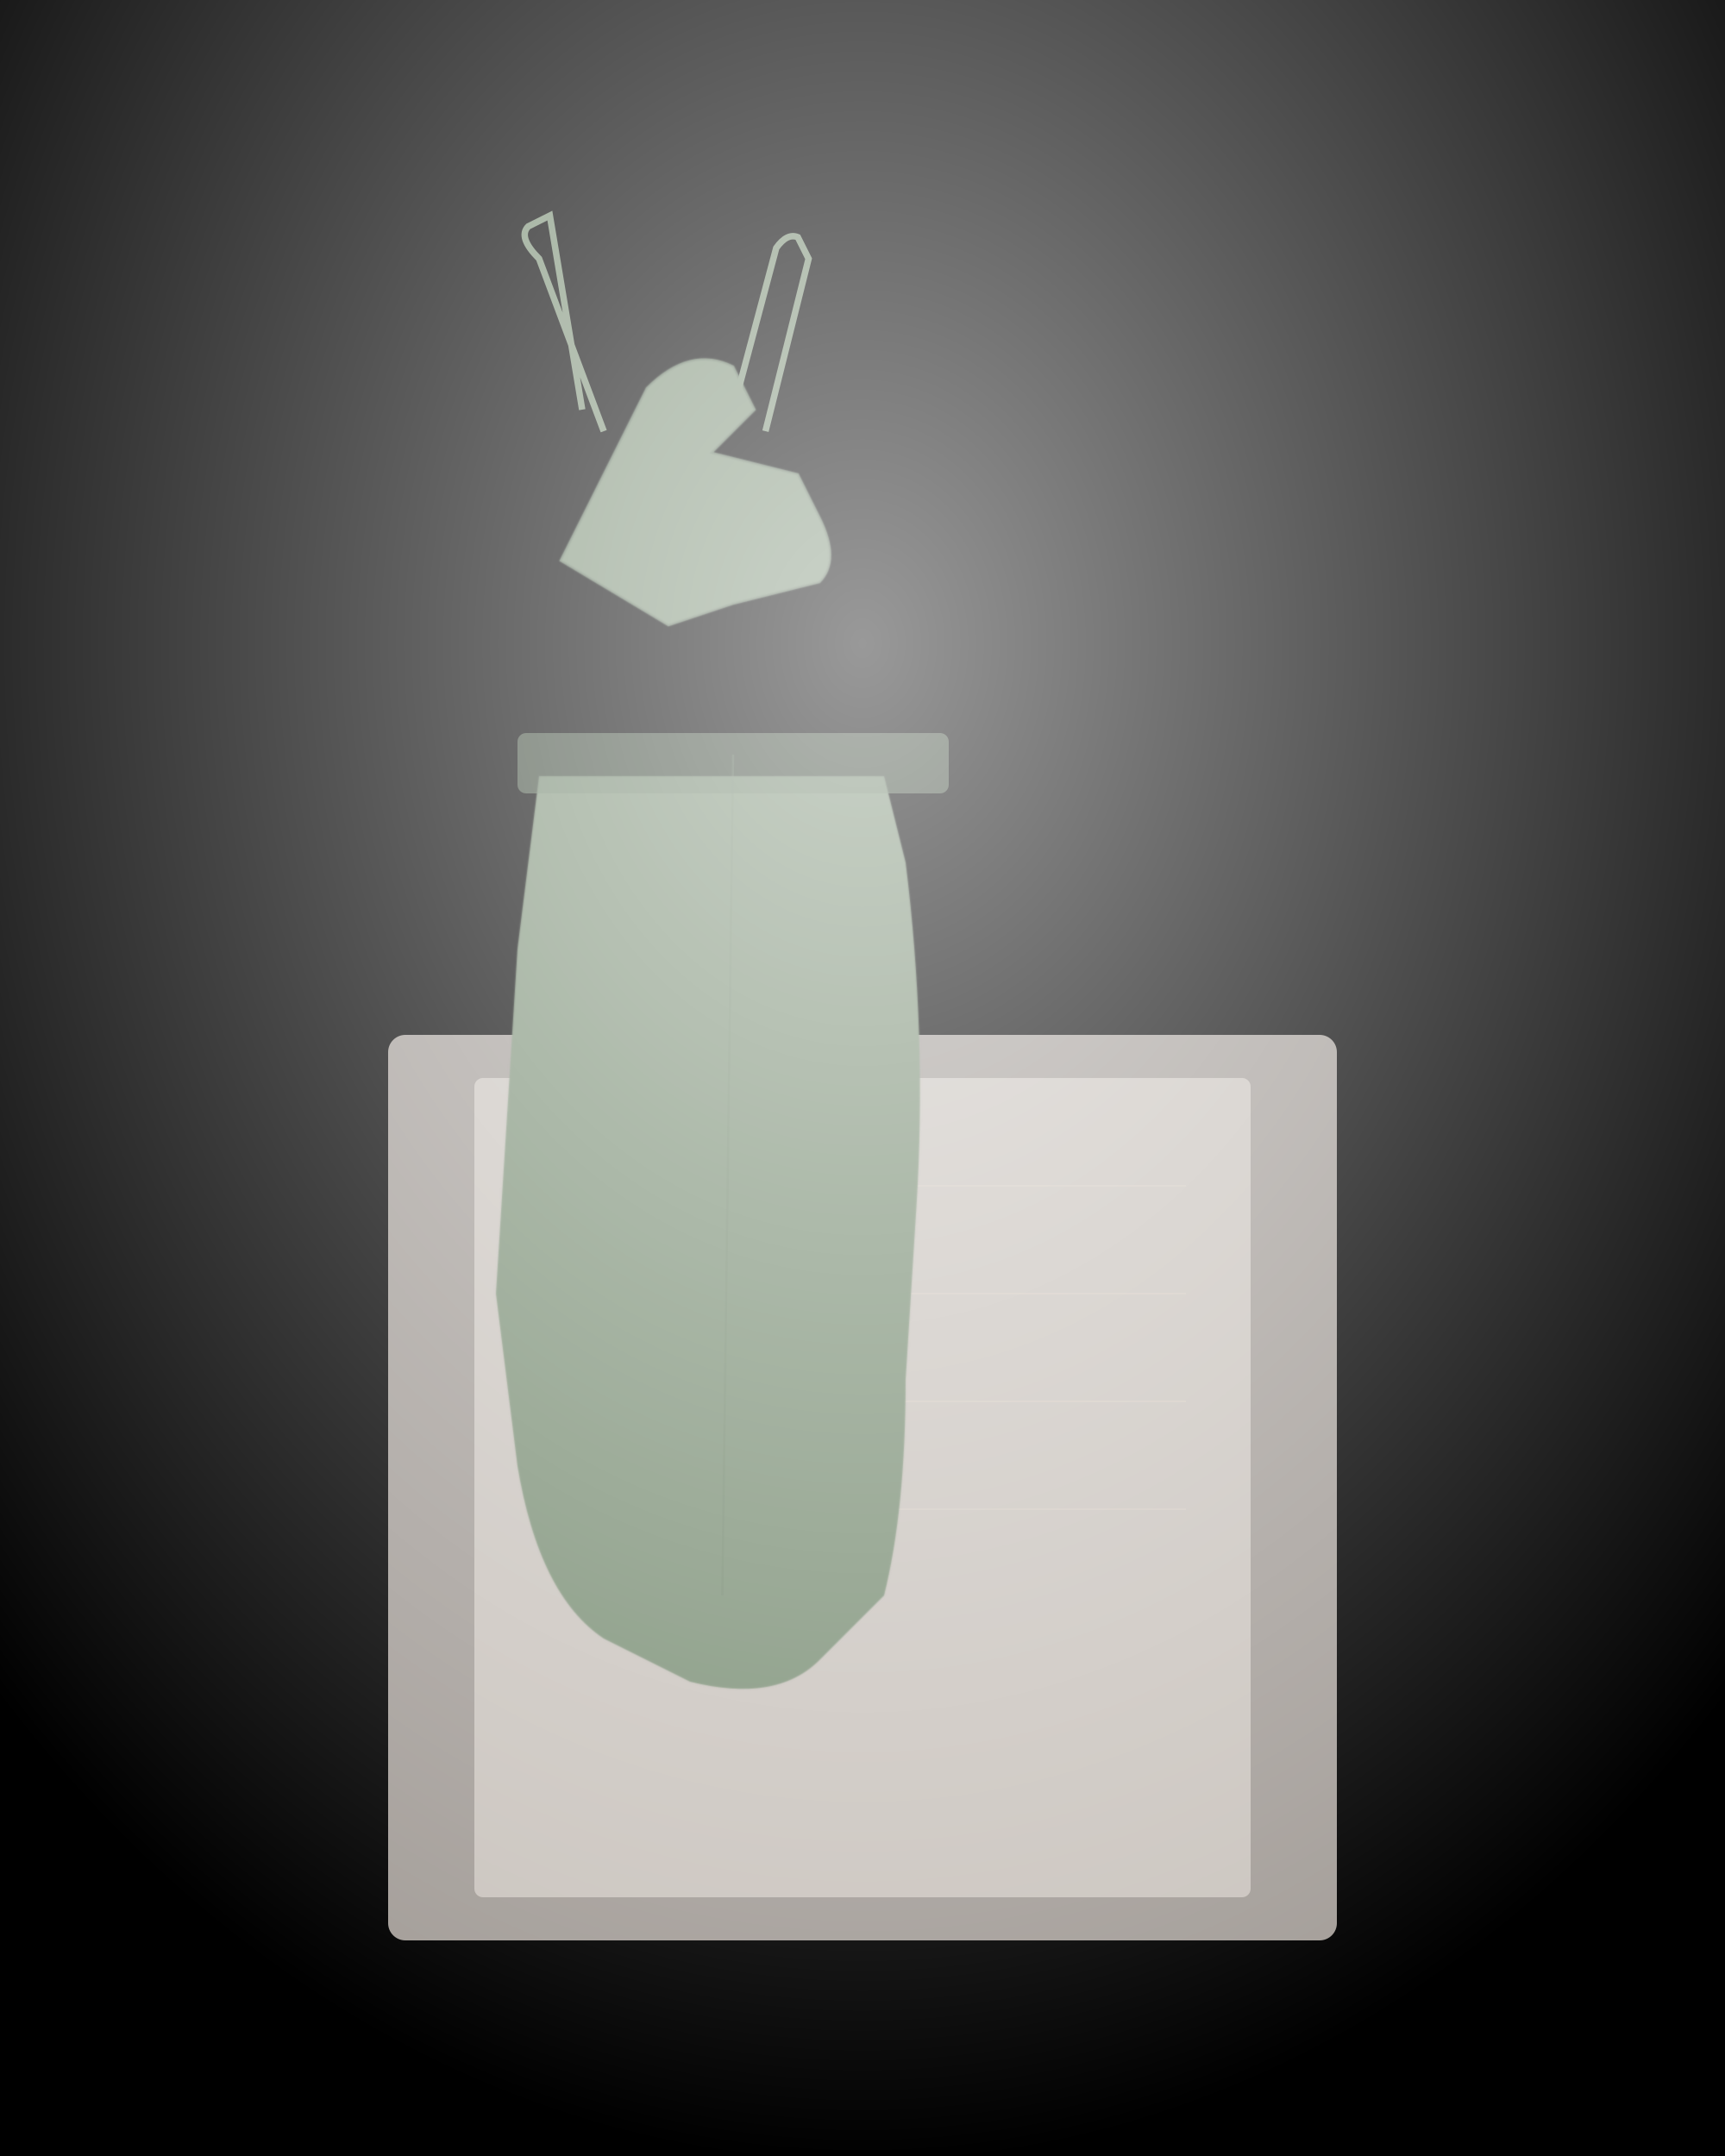
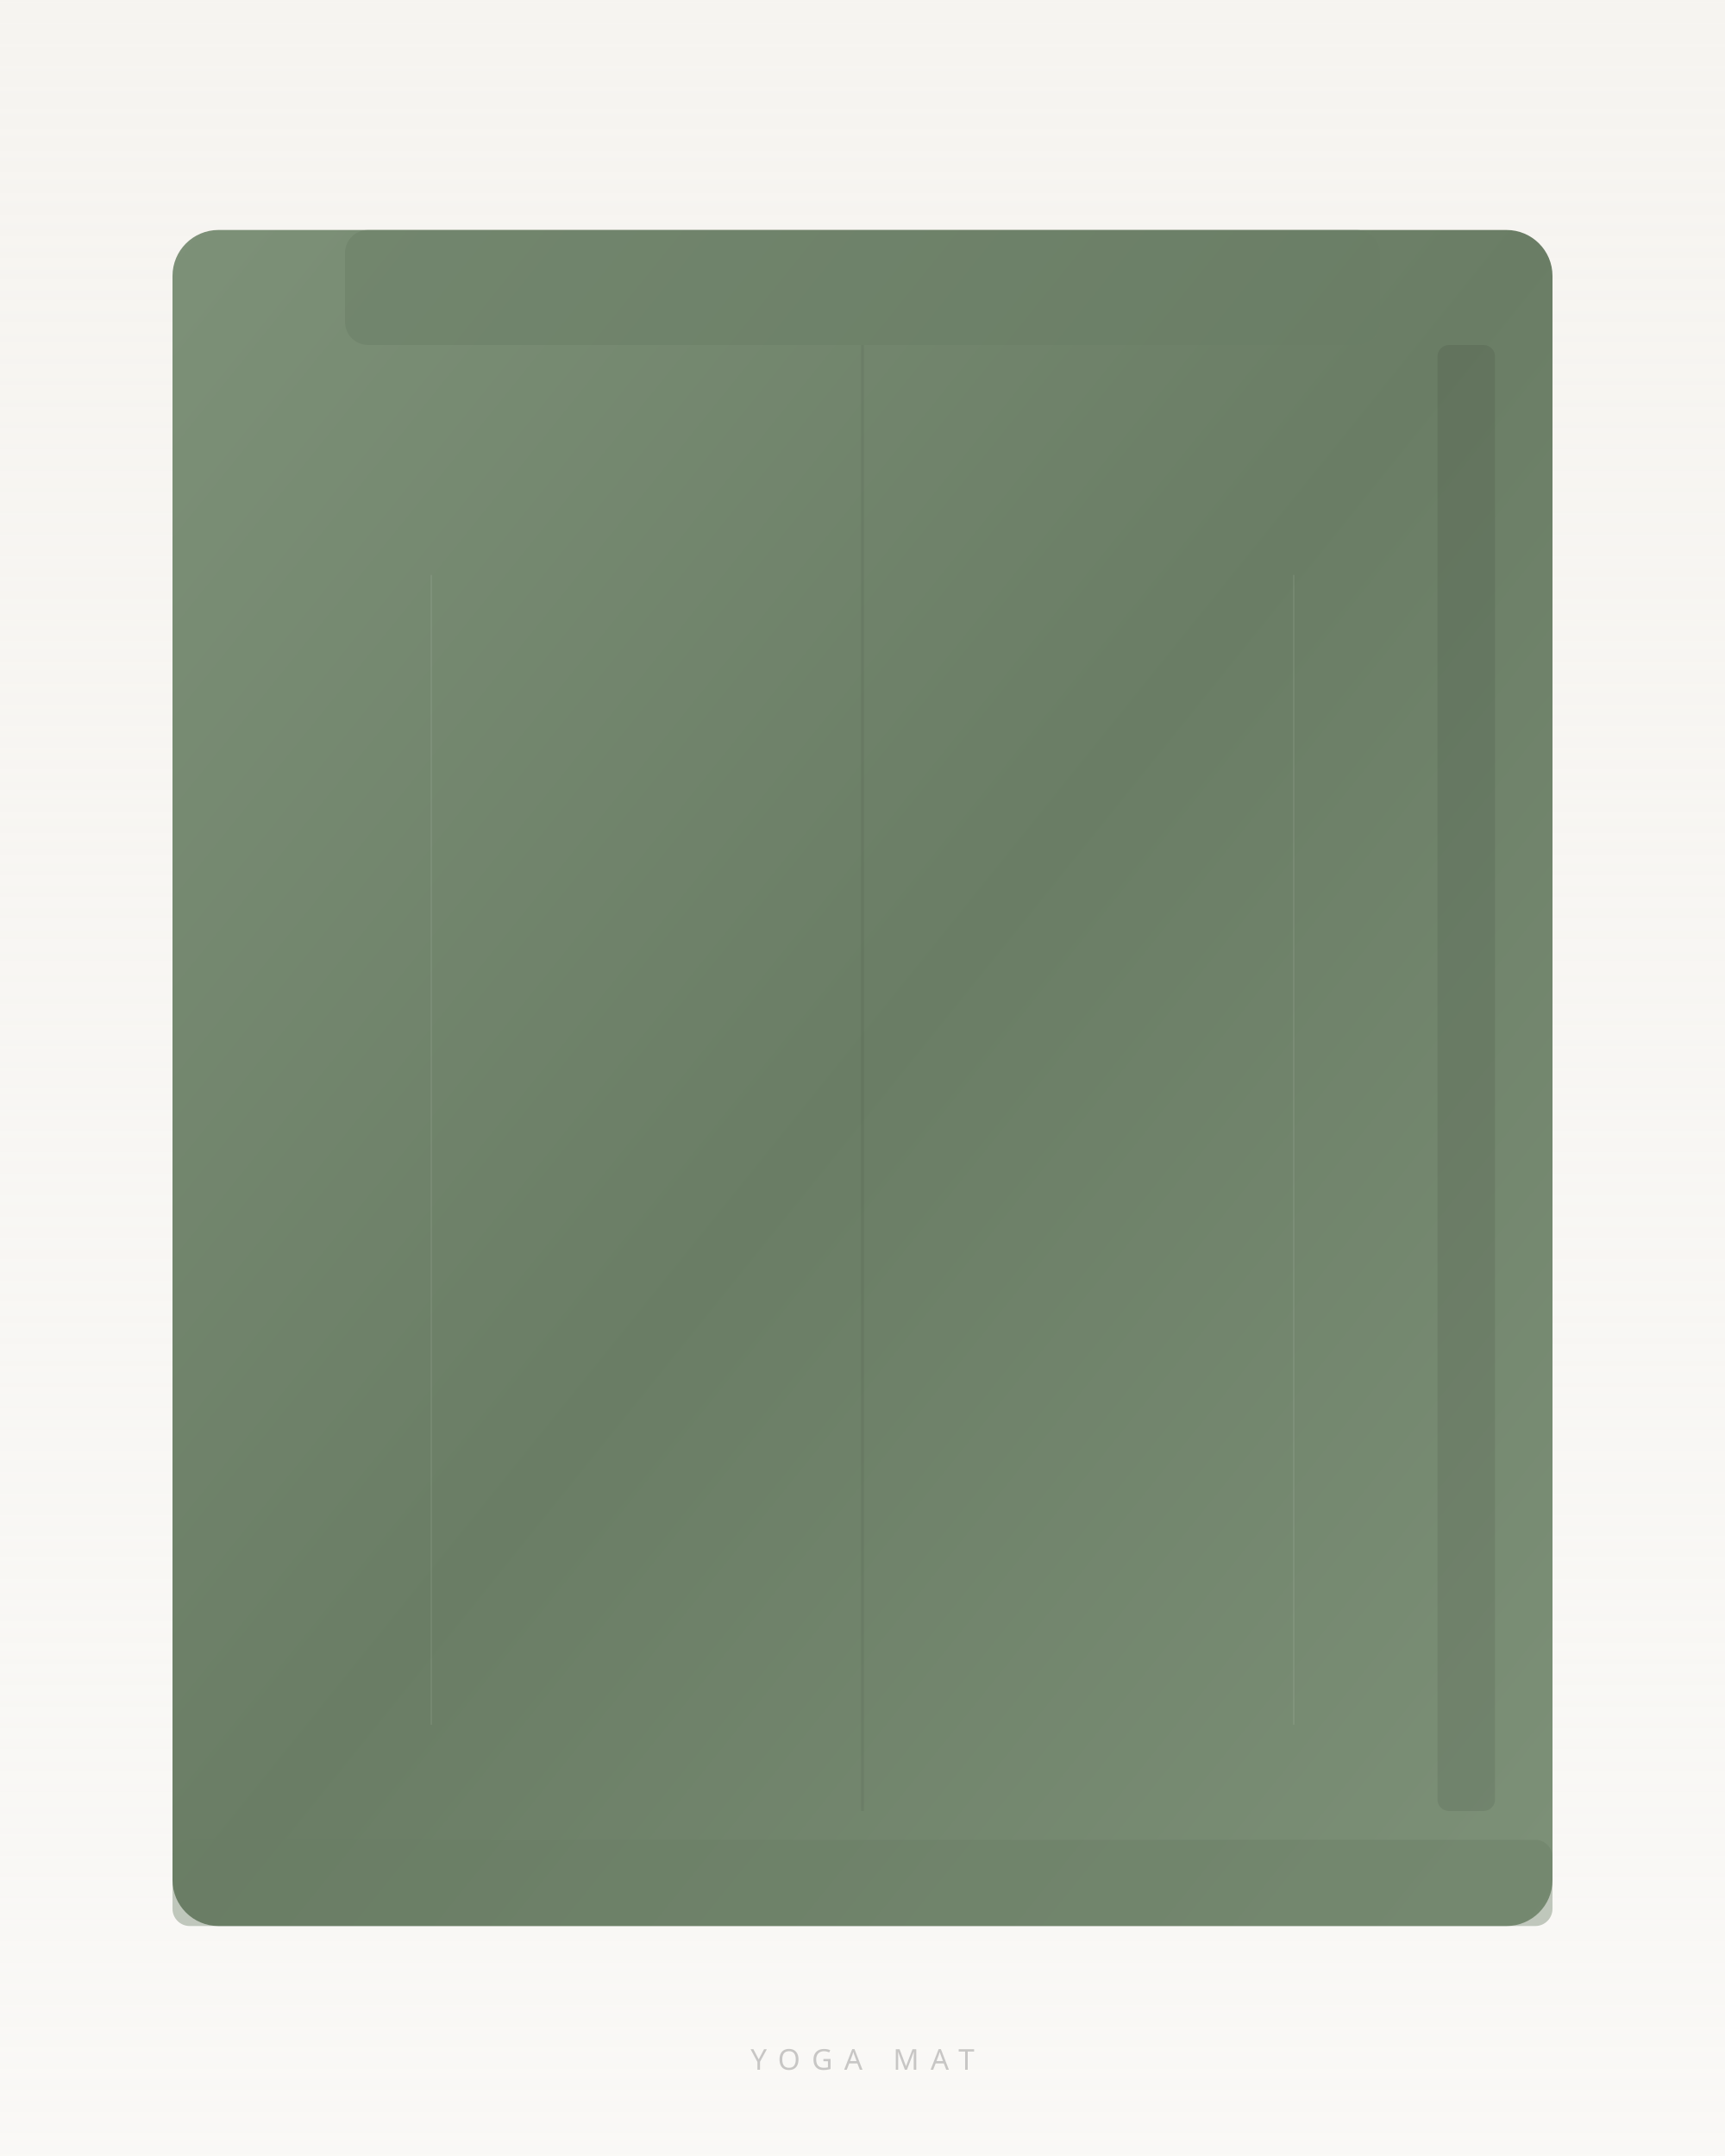
- <svg xmlns="http://www.w3.org/2000/svg" width="800" height="1000" viewBox="0 0 800 1000">
+ <svg xmlns="http://www.w3.org/2000/svg" width="600" height="750" viewBox="0 0 600 750">
  <defs>
-     <radialGradient id="light" cx="50%" cy="30%" r="70%">
-       <stop offset="0%" style="stop-color:#ffffff;stop-opacity:0.6" />
-       <stop offset="100%" style="stop-color:#ffffff;stop-opacity:0" />
-     </radialGradient>
-     <linearGradient id="fold1" x1="0%" y1="0%" x2="100%" y2="100%">
-       <stop offset="0%" style="stop-color:#7d9178" />
-       <stop offset="50%" style="stop-color:#6b7e67" />
-       <stop offset="100%" style="stop-color:#7d9178" />
+     <linearGradient id="bg" x1="0" y1="0" x2="0" y2="1">
+       <stop offset="0%" stop-color="#f6f4f0" />
+       <stop offset="100%" stop-color="#f6f4f0" stop-opacity="0.6" />
    </linearGradient>
-     <linearGradient id="shadow" x1="0%" y1="0%" x2="0%" y2="100%">
-       <stop offset="0%" style="stop-color:rgba(0,0,0,0)" />
-       <stop offset="100%" style="stop-color:rgba(0,0,0,0.08)" />
+     <linearGradient id="fold" x1="0" y1="0" x2="1" y2="1">
+       <stop offset="0%" stop-color="#7d9178" />
+       <stop offset="50%" stop-color="#6a7d65" />
+       <stop offset="100%" stop-color="#7d9178" />
    </linearGradient>
-     <filter id="soft">
-       <feGaussianBlur stdDeviation="0.5" />
-     </filter>
  </defs>
-   <rect width="800" height="1000" fill="undefined" />
-   <ellipse cx="400" cy="880" rx="260" ry="30" fill="rgba(0,0,0,0.06)" />
-   <rect x="180" y="480" width="440" height="420" rx="8" fill="#e8e0d8" opacity="0.7" />
-   <rect x="220" y="500" width="360" height="380" rx="4" fill="#f2ebe4" opacity="0.5" />
-   <line x1="250" y1="550" x2="550" y2="550" stroke="#e0d6cc" stroke-width="0.5" opacity="0.5" />
-   <line x1="250" y1="600" x2="550" y2="600" stroke="#e0d6cc" stroke-width="0.5" opacity="0.5" />
-   <line x1="250" y1="650" x2="550" y2="650" stroke="#e0d6cc" stroke-width="0.5" opacity="0.5" />
-   <line x1="250" y1="700" x2="550" y2="700" stroke="#e0d6cc" stroke-width="0.5" opacity="0.5" />
-   <path d="M260,260 L300,180 Q320,160 340,170 L350,190 L330,210 L370,220 L380,240 Q390,260 380,270 L340,280 L310,290 Z" fill="#7d9178" stroke="#6b7e67" stroke-width="1" filter="url(#soft)" />
-   <path d="M280,200 L250,120 Q240,110 245,105 L255,100 L270,190" fill="none" stroke="#7d9178" stroke-width="3" />
-   <path d="M340,190 L360,115 Q365,108 370,110 L375,120 L355,200" fill="none" stroke="#7d9178" stroke-width="3" />
-   <path d="M250,360 L240,440 Q235,520 230,600 L240,680 Q250,740 280,760 L320,780 Q360,790 380,770 L410,740 Q420,700 420,640 L425,560 Q430,480 420,400 L410,360 Z" fill="#7d9178" filter="url(#soft)" />
-   <rect x="240" y="340" width="200" height="28" rx="4" fill="#6b7e67" opacity="0.6" />
-   <line x1="340" y1="350" x2="335" y2="740" stroke="#6b7e67" stroke-width="1" opacity="0.3" />
-   <rect width="800" height="1000" fill="url(#light)" />
+   <rect width="600" height="750" fill="url(#bg)" />
+   <rect x="60" y="80" width="480" height="590" rx="16" fill="url(#fold)" />
+   <rect x="120" y="80" width="360" height="40" rx="8" fill="#6a7d65" opacity="0.5" />
+   <rect x="500" y="120" width="20" height="510" rx="4" fill="rgba(0,0,0,0.08)" />
+   <line x1="300" y1="120" x2="300" y2="630" stroke="rgba(0,0,0,0.06)" stroke-width="1" />
+   <line x1="150" y1="200" x2="150" y2="600" stroke="rgba(255,255,255,0.08)" stroke-width="0.5" />
+   <line x1="450" y1="200" x2="450" y2="600" stroke="rgba(255,255,255,0.08)" stroke-width="0.5" />
+   <rect x="60" y="640" width="480" height="30" rx="6" fill="#6a7d65" opacity="0.4" />
+   <text x="300" y="720" text-anchor="middle" font-family="sans-serif" font-size="10" fill="rgba(0,0,0,0.2)" letter-spacing="4">YOGA MAT</text>
</svg>
